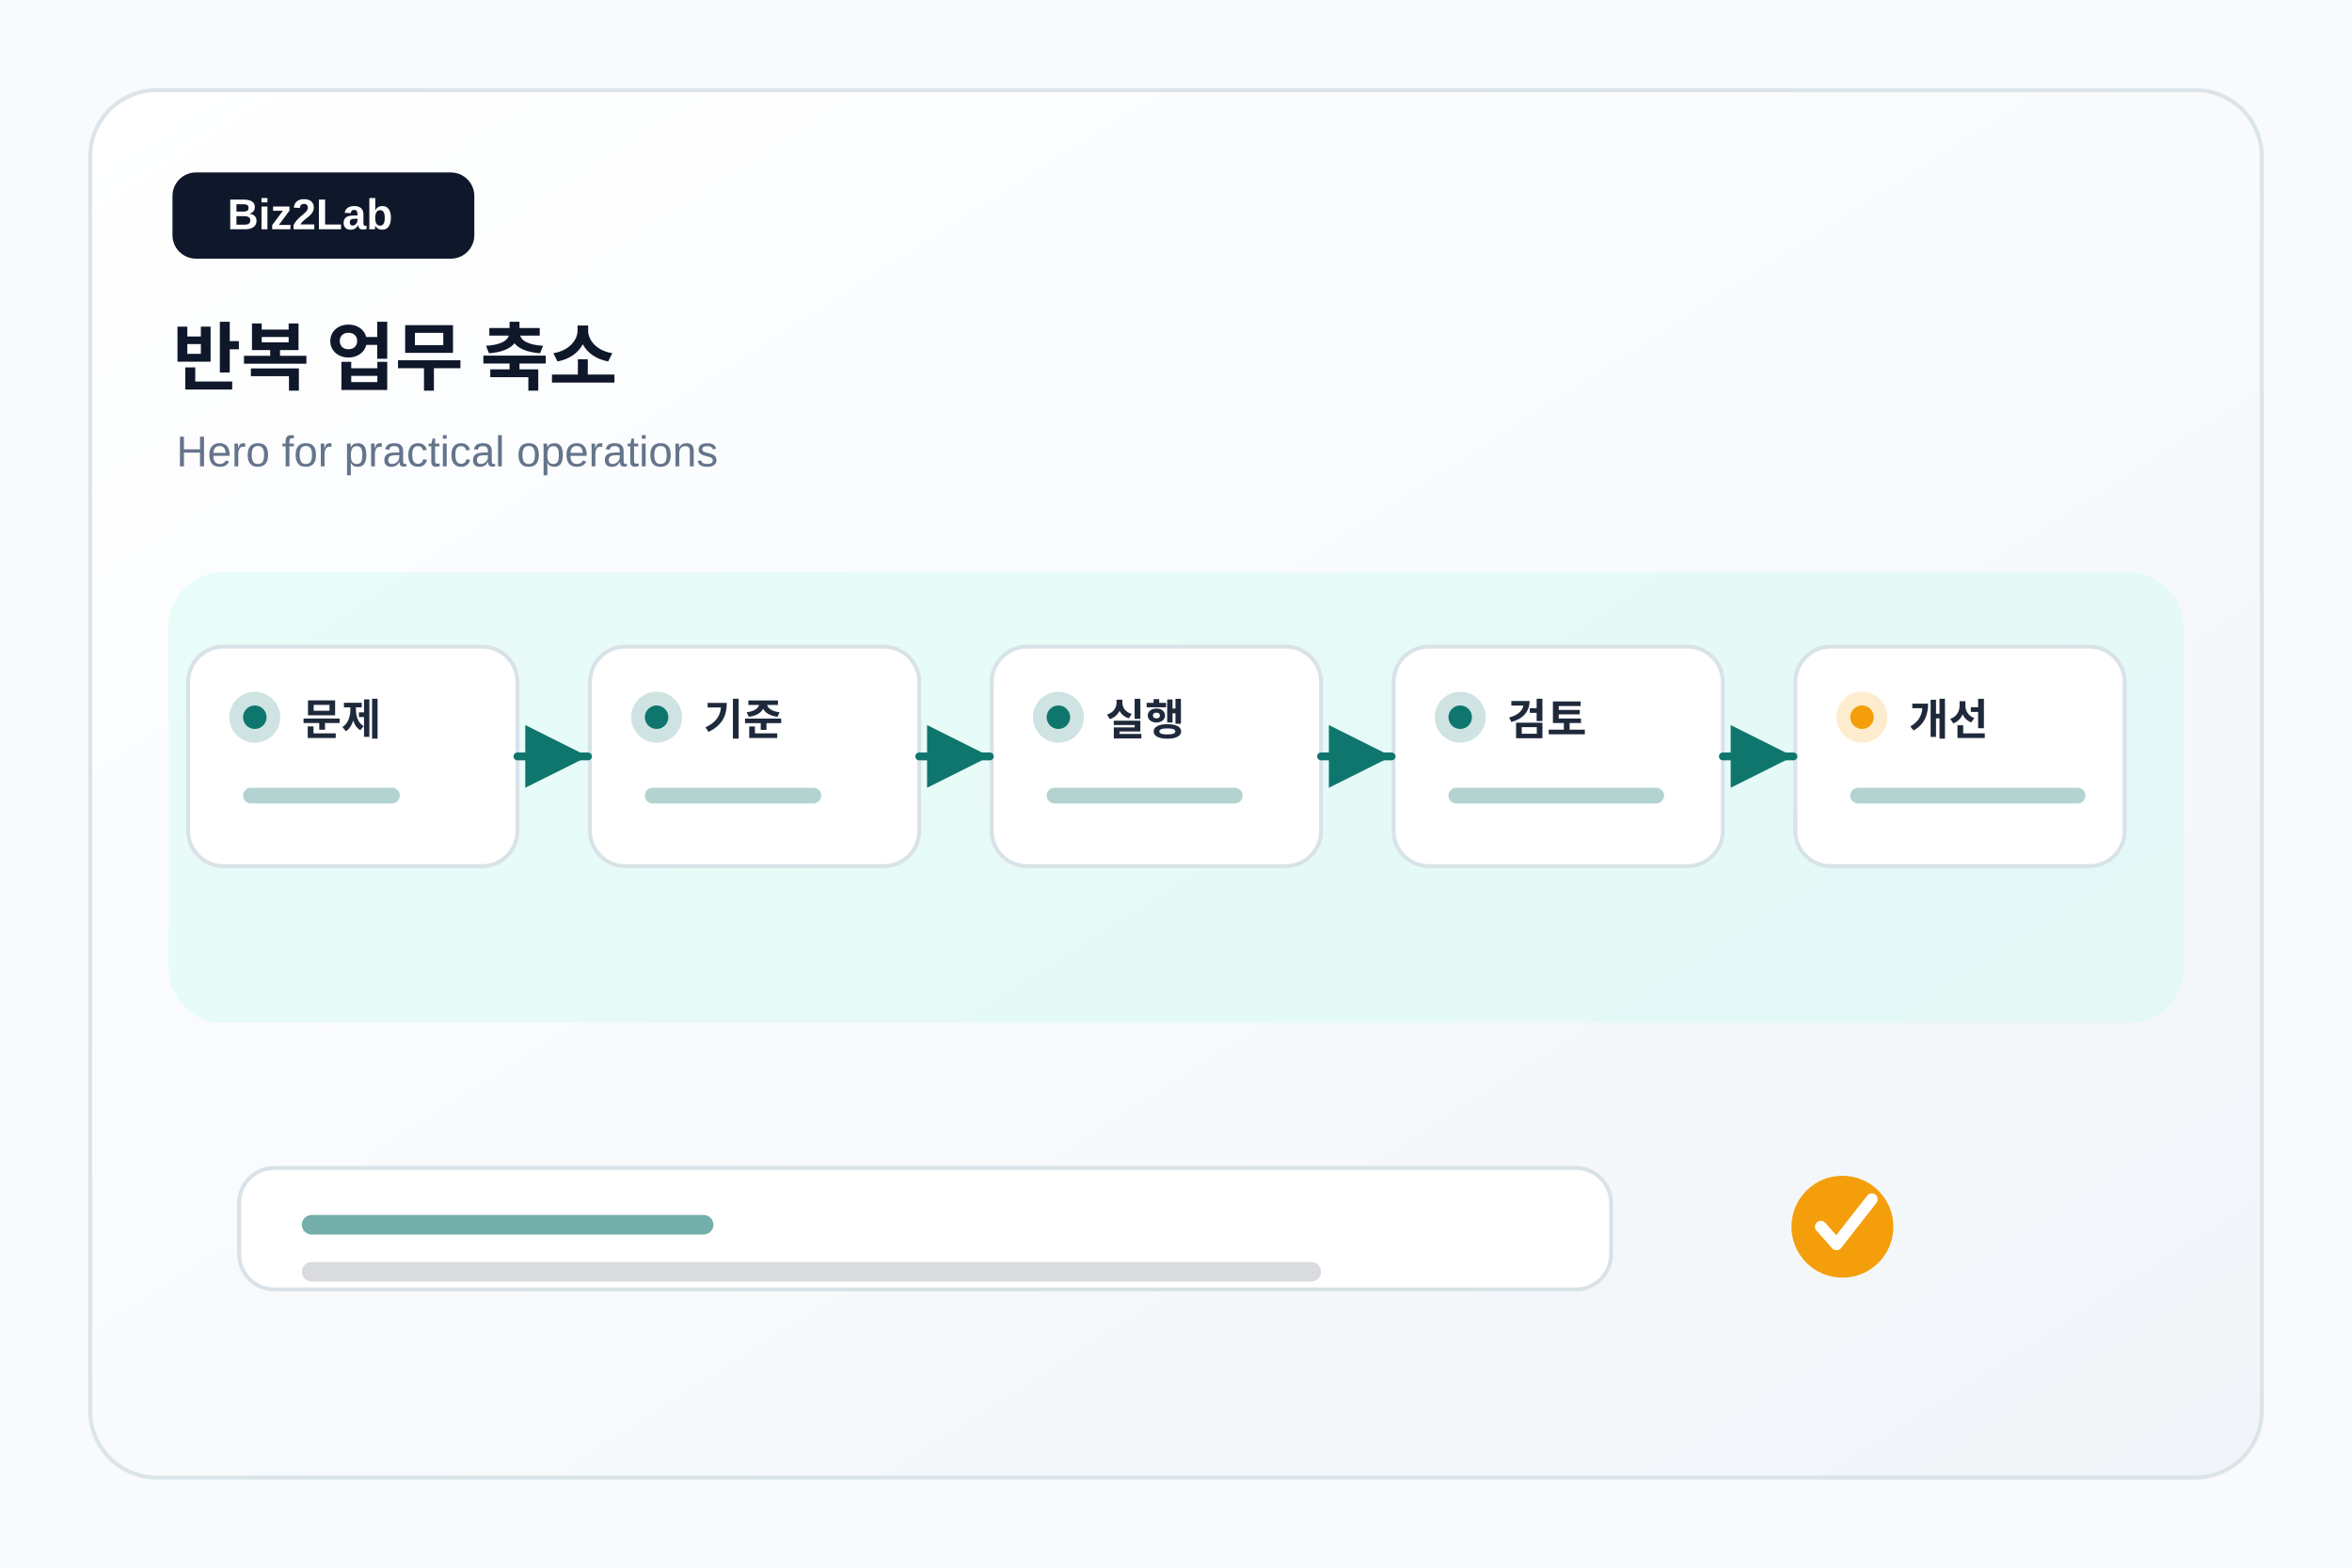
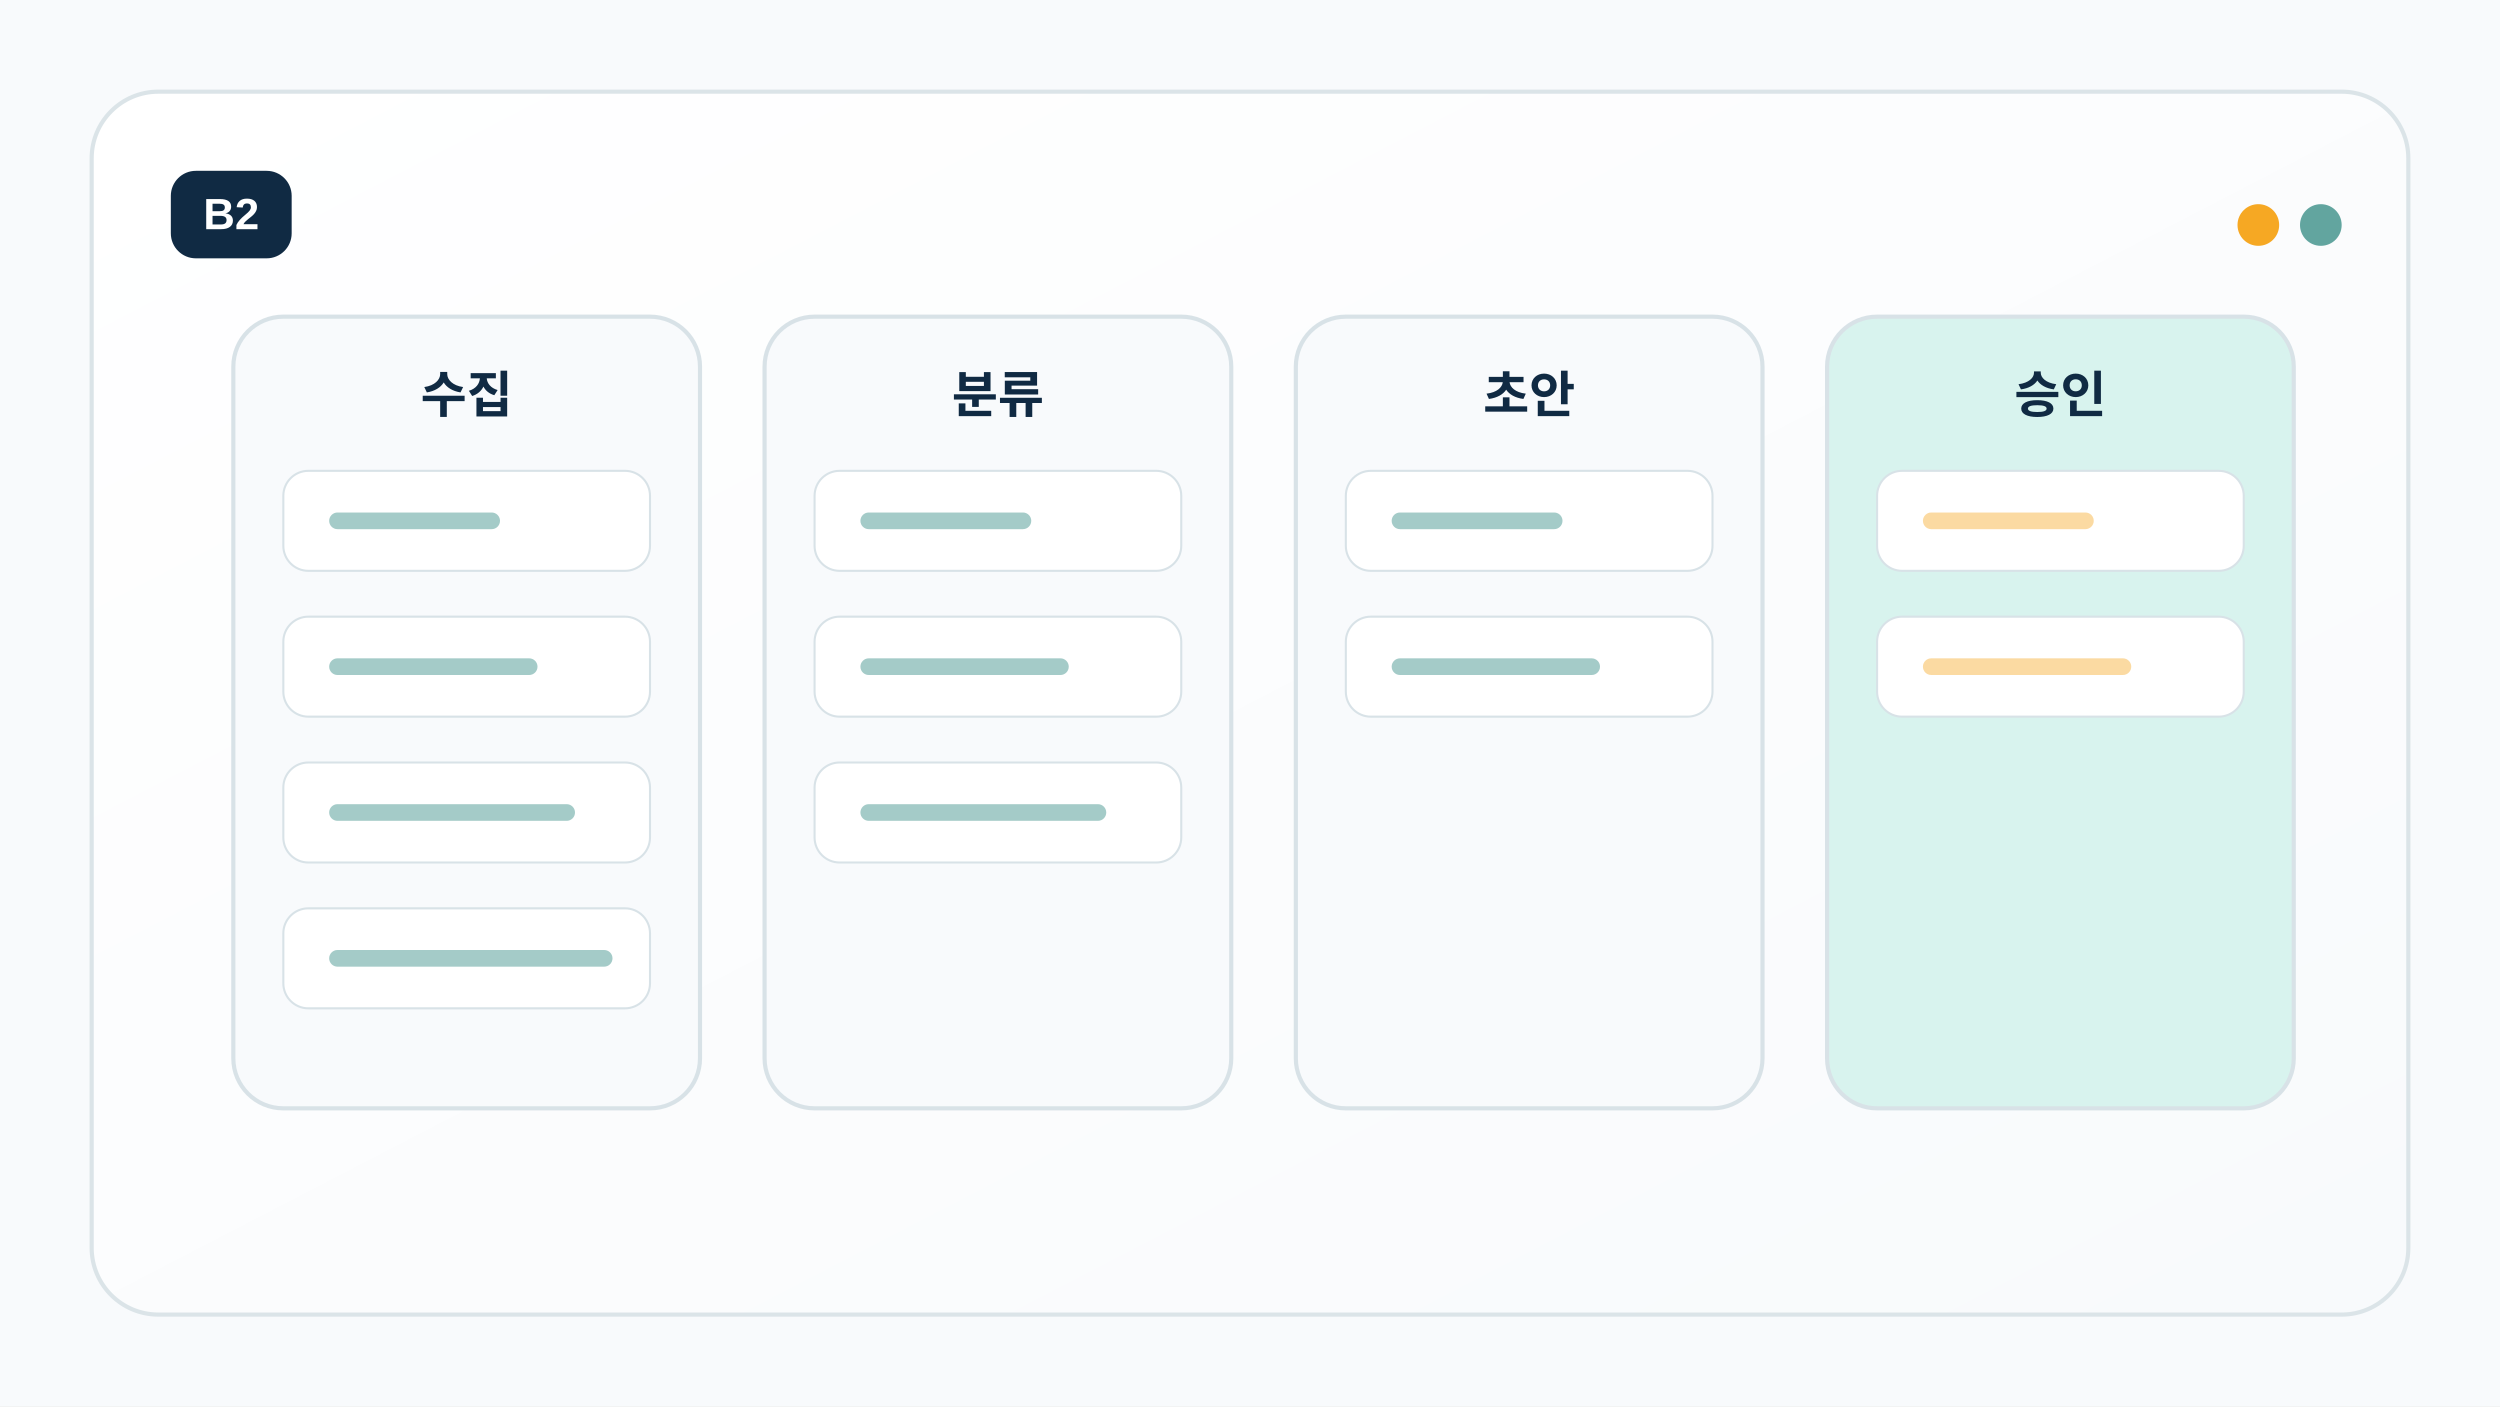
- <svg xmlns="http://www.w3.org/2000/svg" width="1200" height="800" viewBox="0 0 1200 800" role="img">
+ <svg xmlns="http://www.w3.org/2000/svg" width="1200" height="675" viewBox="0 0 1200 675" role="img">
  <defs>
    <marker id="arrow" markerWidth="12" markerHeight="12" refX="10" refY="6" orient="auto" markerUnits="strokeWidth">
      <path d="M2,2 L10,6 L2,10 Z" fill="#0f766e" />
    </marker>
-     <linearGradient id="bg" x1="0" x2="1" y1="0" y2="1">
+     <linearGradient id="panel" x1="0" x2="1" y1="0" y2="1">
      <stop offset="0" stop-color="#ffffff" />
-       <stop offset="1" stop-color="#f1f5f9" />
+       <stop offset="1" stop-color="#f8fafc" />
    </linearGradient>
  </defs>
-   <rect width="1200" height="800" fill="#f8fafc" />
-   <rect x="46" y="46" width="1108" height="708" rx="34" fill="url(#bg)" stroke="#dbe4e8" stroke-width="2" />
-   <rect x="88" y="88" width="154" height="44" rx="12" fill="#0f172a" />
-   <text x="116" y="117" fill="#ffffff" font-family="Arial, sans-serif" font-size="22" font-weight="800">Biz2Lab</text>
-   <text x="88" y="196" fill="#0f172a" font-family="Arial, 'Malgun Gothic', sans-serif" font-size="38" font-weight="800">반복 업무 축소</text>
-   <text x="90" y="238" fill="#64748b" font-family="Arial, sans-serif" font-size="22">Hero for practical operations</text>
-   <rect x="86" y="292" width="1028" height="230" rx="28" fill="#ccfbf1" opacity="0.42" />
-   <g>
-     <rect x="96" y="330" width="168" height="112" rx="18" fill="#ffffff" stroke="#d8e2e7" stroke-width="2" />
-     <circle cx="130" cy="366" r="13" fill="#0f766e" opacity="0.2" />
-     <circle cx="130" cy="366" r="6" fill="#0f766e" />
-     <text x="154" y="375" fill="#1e293b" font-family="Arial, 'Malgun Gothic', sans-serif" font-size="22" font-weight="700">문제</text>
-     <rect x="124" y="402" width="80" height="8" rx="4" fill="#0f766e" opacity="0.32" />
+   <rect width="1200" height="675" fill="#f8fafc" />
+   <rect x="44" y="44" width="1112" height="587" rx="32" fill="url(#panel)" stroke="#dbe4e8" stroke-width="2" />
+   <rect x="82" y="82" width="58" height="42" rx="12" fill="#102a43" />
+   <text x="111" y="110" text-anchor="middle" fill="#ffffff" font-family="Arial, 'Malgun Gothic', sans-serif" font-size="21" font-weight="700">B2</text>
+   <g opacity="0.9">
+     <circle cx="1084" cy="108" r="10" fill="#f59e0b" />
+     <circle cx="1114" cy="108" r="10" fill="#0f766e" opacity="0.72" />
  </g>
-   <g>
-     <rect x="301" y="330" width="168" height="112" rx="18" fill="#ffffff" stroke="#d8e2e7" stroke-width="2" />
-     <circle cx="335" cy="366" r="13" fill="#0f766e" opacity="0.2" />
-     <circle cx="335" cy="366" r="6" fill="#0f766e" />
-     <text x="359" y="375" fill="#1e293b" font-family="Arial, 'Malgun Gothic', sans-serif" font-size="22" font-weight="700">기준</text>
-     <rect x="329" y="402" width="90" height="8" rx="4" fill="#0f766e" opacity="0.32" />
+   <g data-family="reduction-kanban">
+     <rect x="112" y="152" width="224" height="380" rx="24" fill="#f8fafc" stroke="#d8e2e7" stroke-width="2" />
+     <text x="224" y="198" text-anchor="middle" fill="#102a43" font-family="Arial, 'Malgun Gothic', sans-serif" font-size="24" font-weight="700">수집</text>
+     <rect x="136" y="226" width="176" height="48" rx="12" fill="#ffffff" stroke="#d8e2e7" />
+     <rect x="158" y="246" width="82" height="8" rx="4" fill="#0f766e" opacity="0.38" />
+     <rect x="136" y="296" width="176" height="48" rx="12" fill="#ffffff" stroke="#d8e2e7" />
+     <rect x="158" y="316" width="100" height="8" rx="4" fill="#0f766e" opacity="0.38" />
+     <rect x="136" y="366" width="176" height="48" rx="12" fill="#ffffff" stroke="#d8e2e7" />
+     <rect x="158" y="386" width="118" height="8" rx="4" fill="#0f766e" opacity="0.38" />
+     <rect x="136" y="436" width="176" height="48" rx="12" fill="#ffffff" stroke="#d8e2e7" />
+     <rect x="158" y="456" width="136" height="8" rx="4" fill="#0f766e" opacity="0.38" />
+     <rect x="367" y="152" width="224" height="380" rx="24" fill="#f8fafc" stroke="#d8e2e7" stroke-width="2" />
+     <text x="479" y="198" text-anchor="middle" fill="#102a43" font-family="Arial, 'Malgun Gothic', sans-serif" font-size="24" font-weight="700">분류</text>
+     <rect x="391" y="226" width="176" height="48" rx="12" fill="#ffffff" stroke="#d8e2e7" />
+     <rect x="413" y="246" width="82" height="8" rx="4" fill="#0f766e" opacity="0.38" />
+     <rect x="391" y="296" width="176" height="48" rx="12" fill="#ffffff" stroke="#d8e2e7" />
+     <rect x="413" y="316" width="100" height="8" rx="4" fill="#0f766e" opacity="0.38" />
+     <rect x="391" y="366" width="176" height="48" rx="12" fill="#ffffff" stroke="#d8e2e7" />
+     <rect x="413" y="386" width="118" height="8" rx="4" fill="#0f766e" opacity="0.38" />
+     <rect x="622" y="152" width="224" height="380" rx="24" fill="#f8fafc" stroke="#d8e2e7" stroke-width="2" />
+     <text x="734" y="198" text-anchor="middle" fill="#102a43" font-family="Arial, 'Malgun Gothic', sans-serif" font-size="24" font-weight="700">초안</text>
+     <rect x="646" y="226" width="176" height="48" rx="12" fill="#ffffff" stroke="#d8e2e7" />
+     <rect x="668" y="246" width="82" height="8" rx="4" fill="#0f766e" opacity="0.38" />
+     <rect x="646" y="296" width="176" height="48" rx="12" fill="#ffffff" stroke="#d8e2e7" />
+     <rect x="668" y="316" width="100" height="8" rx="4" fill="#0f766e" opacity="0.38" />
+     <rect x="877" y="152" width="224" height="380" rx="24" fill="#d8f3ee" stroke="#d8e2e7" stroke-width="2" />
+     <text x="989" y="198" text-anchor="middle" fill="#102a43" font-family="Arial, 'Malgun Gothic', sans-serif" font-size="24" font-weight="700">승인</text>
+     <rect x="901" y="226" width="176" height="48" rx="12" fill="#ffffff" stroke="#d8e2e7" />
+     <rect x="923" y="246" width="82" height="8" rx="4" fill="#f59e0b" opacity="0.38" />
+     <rect x="901" y="296" width="176" height="48" rx="12" fill="#ffffff" stroke="#d8e2e7" />
+     <rect x="923" y="316" width="100" height="8" rx="4" fill="#f59e0b" opacity="0.38" />
  </g>
-   <g>
-     <rect x="506" y="330" width="168" height="112" rx="18" fill="#ffffff" stroke="#d8e2e7" stroke-width="2" />
-     <circle cx="540" cy="366" r="13" fill="#0f766e" opacity="0.2" />
-     <circle cx="540" cy="366" r="6" fill="#0f766e" />
-     <text x="564" y="375" fill="#1e293b" font-family="Arial, 'Malgun Gothic', sans-serif" font-size="22" font-weight="700">실행</text>
-     <rect x="534" y="402" width="100" height="8" rx="4" fill="#0f766e" opacity="0.32" />
-   </g>
-   <g>
-     <rect x="711" y="330" width="168" height="112" rx="18" fill="#ffffff" stroke="#d8e2e7" stroke-width="2" />
-     <circle cx="745" cy="366" r="13" fill="#0f766e" opacity="0.2" />
-     <circle cx="745" cy="366" r="6" fill="#0f766e" />
-     <text x="769" y="375" fill="#1e293b" font-family="Arial, 'Malgun Gothic', sans-serif" font-size="22" font-weight="700">검토</text>
-     <rect x="739" y="402" width="110" height="8" rx="4" fill="#0f766e" opacity="0.32" />
-   </g>
-   <g>
-     <rect x="916" y="330" width="168" height="112" rx="18" fill="#ffffff" stroke="#d8e2e7" stroke-width="2" />
-     <circle cx="950" cy="366" r="13" fill="#f59e0b" opacity="0.2" />
-     <circle cx="950" cy="366" r="6" fill="#f59e0b" />
-     <text x="974" y="375" fill="#1e293b" font-family="Arial, 'Malgun Gothic', sans-serif" font-size="22" font-weight="700">개선</text>
-     <rect x="944" y="402" width="120" height="8" rx="4" fill="#0f766e" opacity="0.32" />
-   </g>
-   <path d="M 264 386 C 276 386, 288 386, 300 386" stroke="#0f766e" stroke-width="4" fill="none" stroke-linecap="round" marker-end="url(#arrow)" />
-   <path d="M 469 386 C 481 386, 493 386, 505 386" stroke="#0f766e" stroke-width="4" fill="none" stroke-linecap="round" marker-end="url(#arrow)" />
-   <path d="M 674 386 C 686 386, 698 386, 710 386" stroke="#0f766e" stroke-width="4" fill="none" stroke-linecap="round" marker-end="url(#arrow)" />
-   <path d="M 879 386 C 891 386, 903 386, 915 386" stroke="#0f766e" stroke-width="4" fill="none" stroke-linecap="round" marker-end="url(#arrow)" />
-   <rect x="122" y="596" width="700" height="62" rx="18" fill="#ffffff" stroke="#d8e2e7" stroke-width="2" />
-   <rect x="154" y="620" width="210" height="10" rx="5" fill="#0f766e" opacity="0.58" />
-   <rect x="154" y="644" width="520" height="10" rx="5" fill="#0f172a" opacity="0.16" />
-   <circle cx="940" cy="626" r="26" fill="#f59e0b" />
-   <path d="M929 626 l8 9 l18 -23" fill="none" stroke="#ffffff" stroke-width="6" stroke-linecap="round" stroke-linejoin="round" />
</svg>
